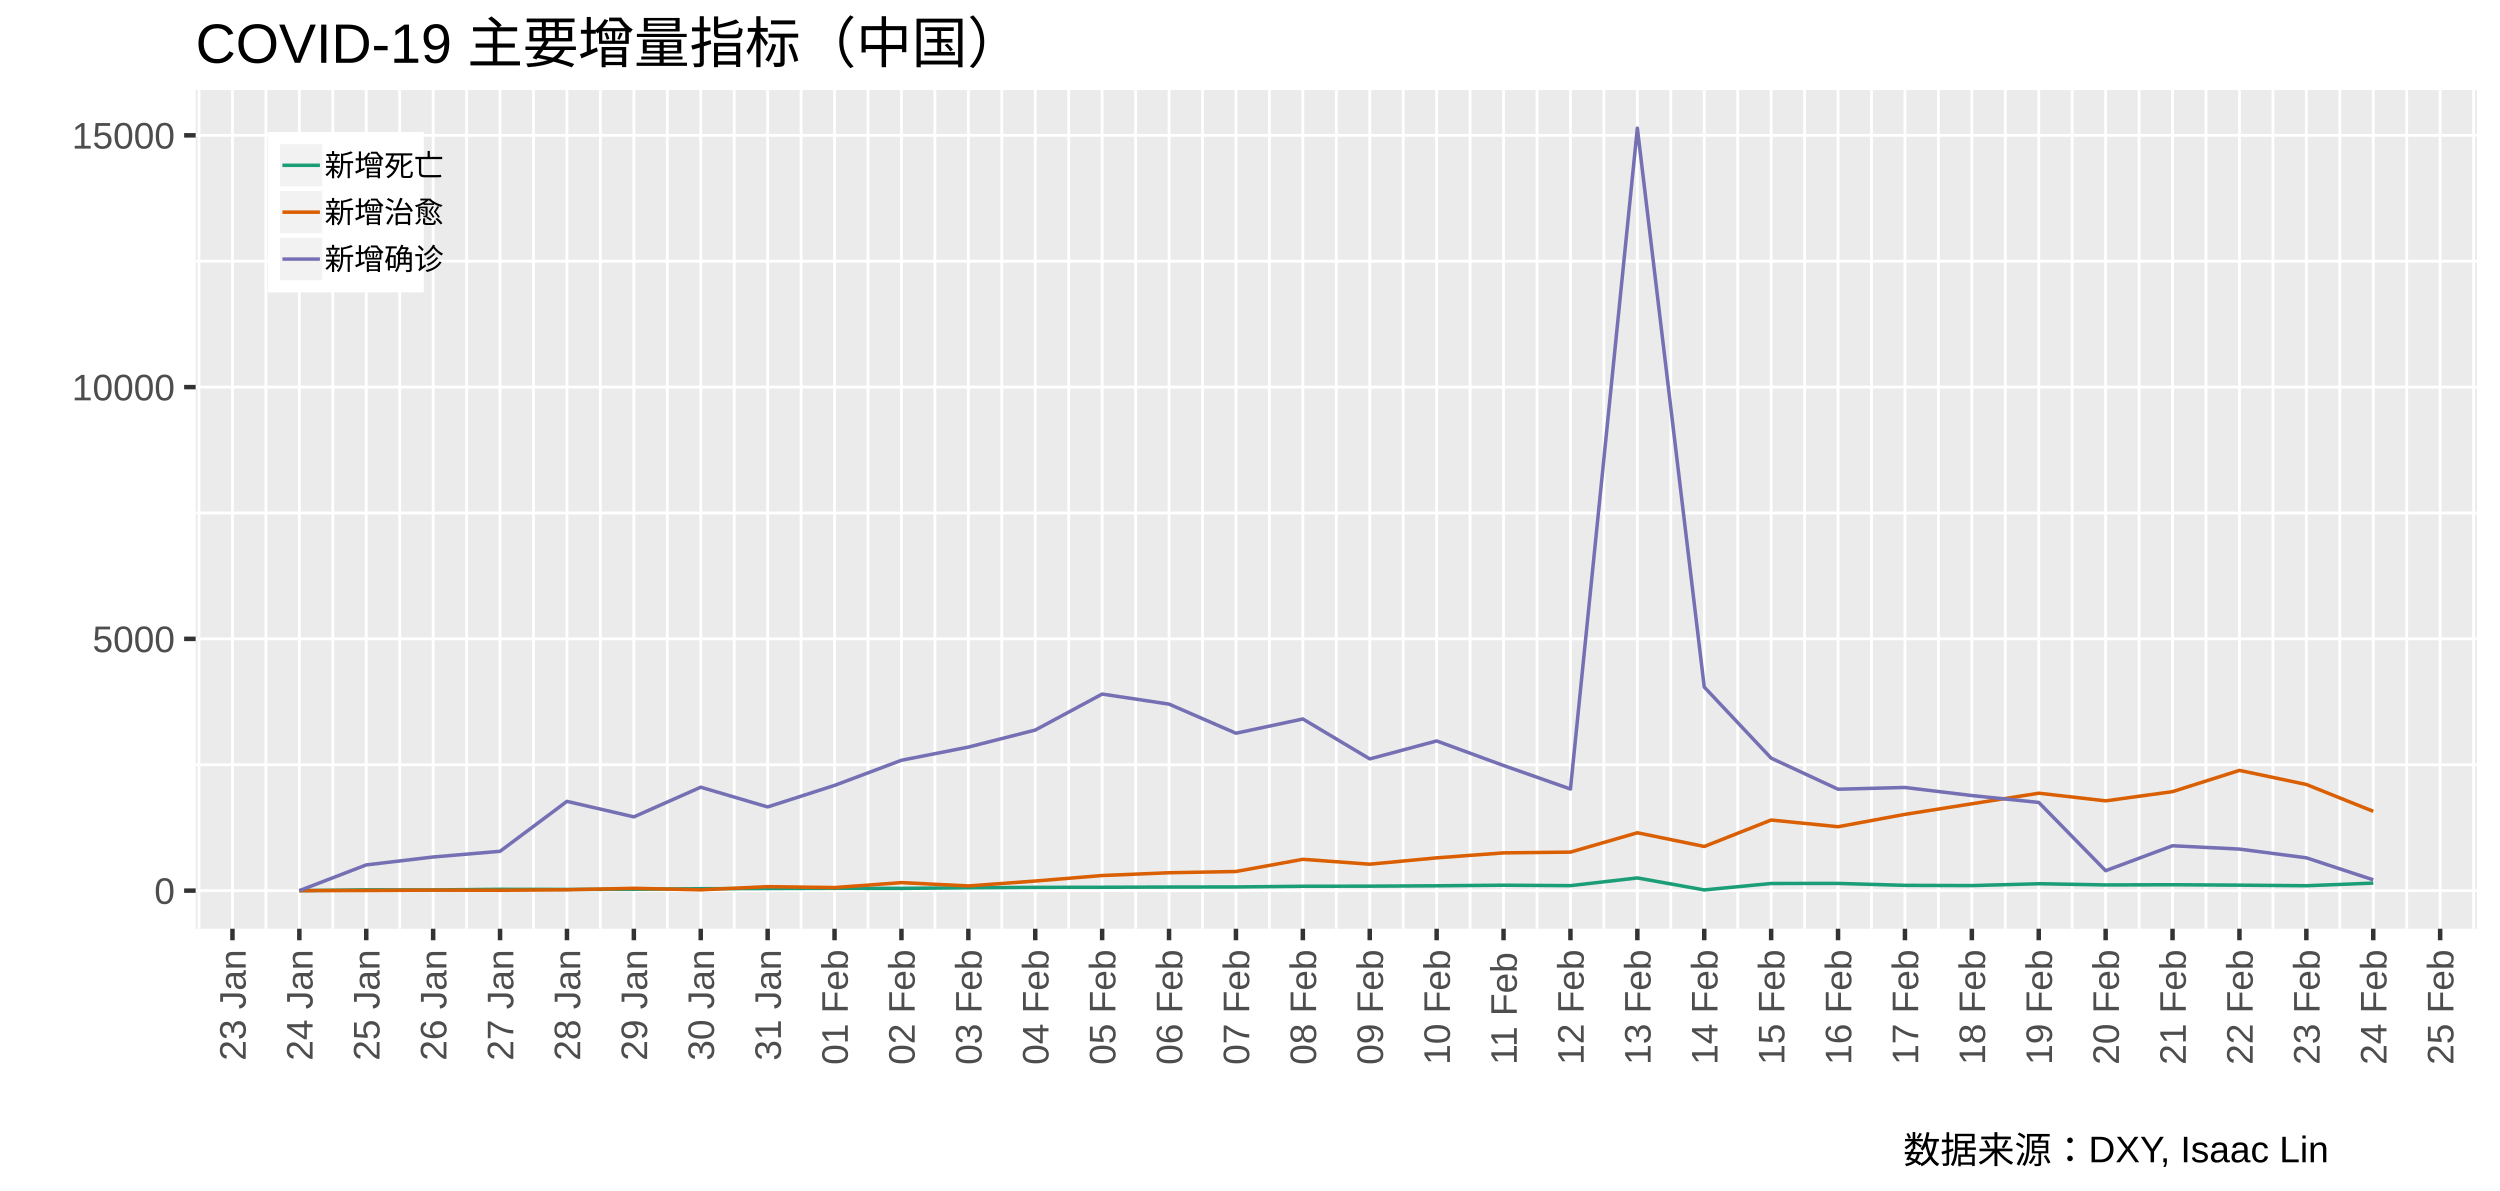
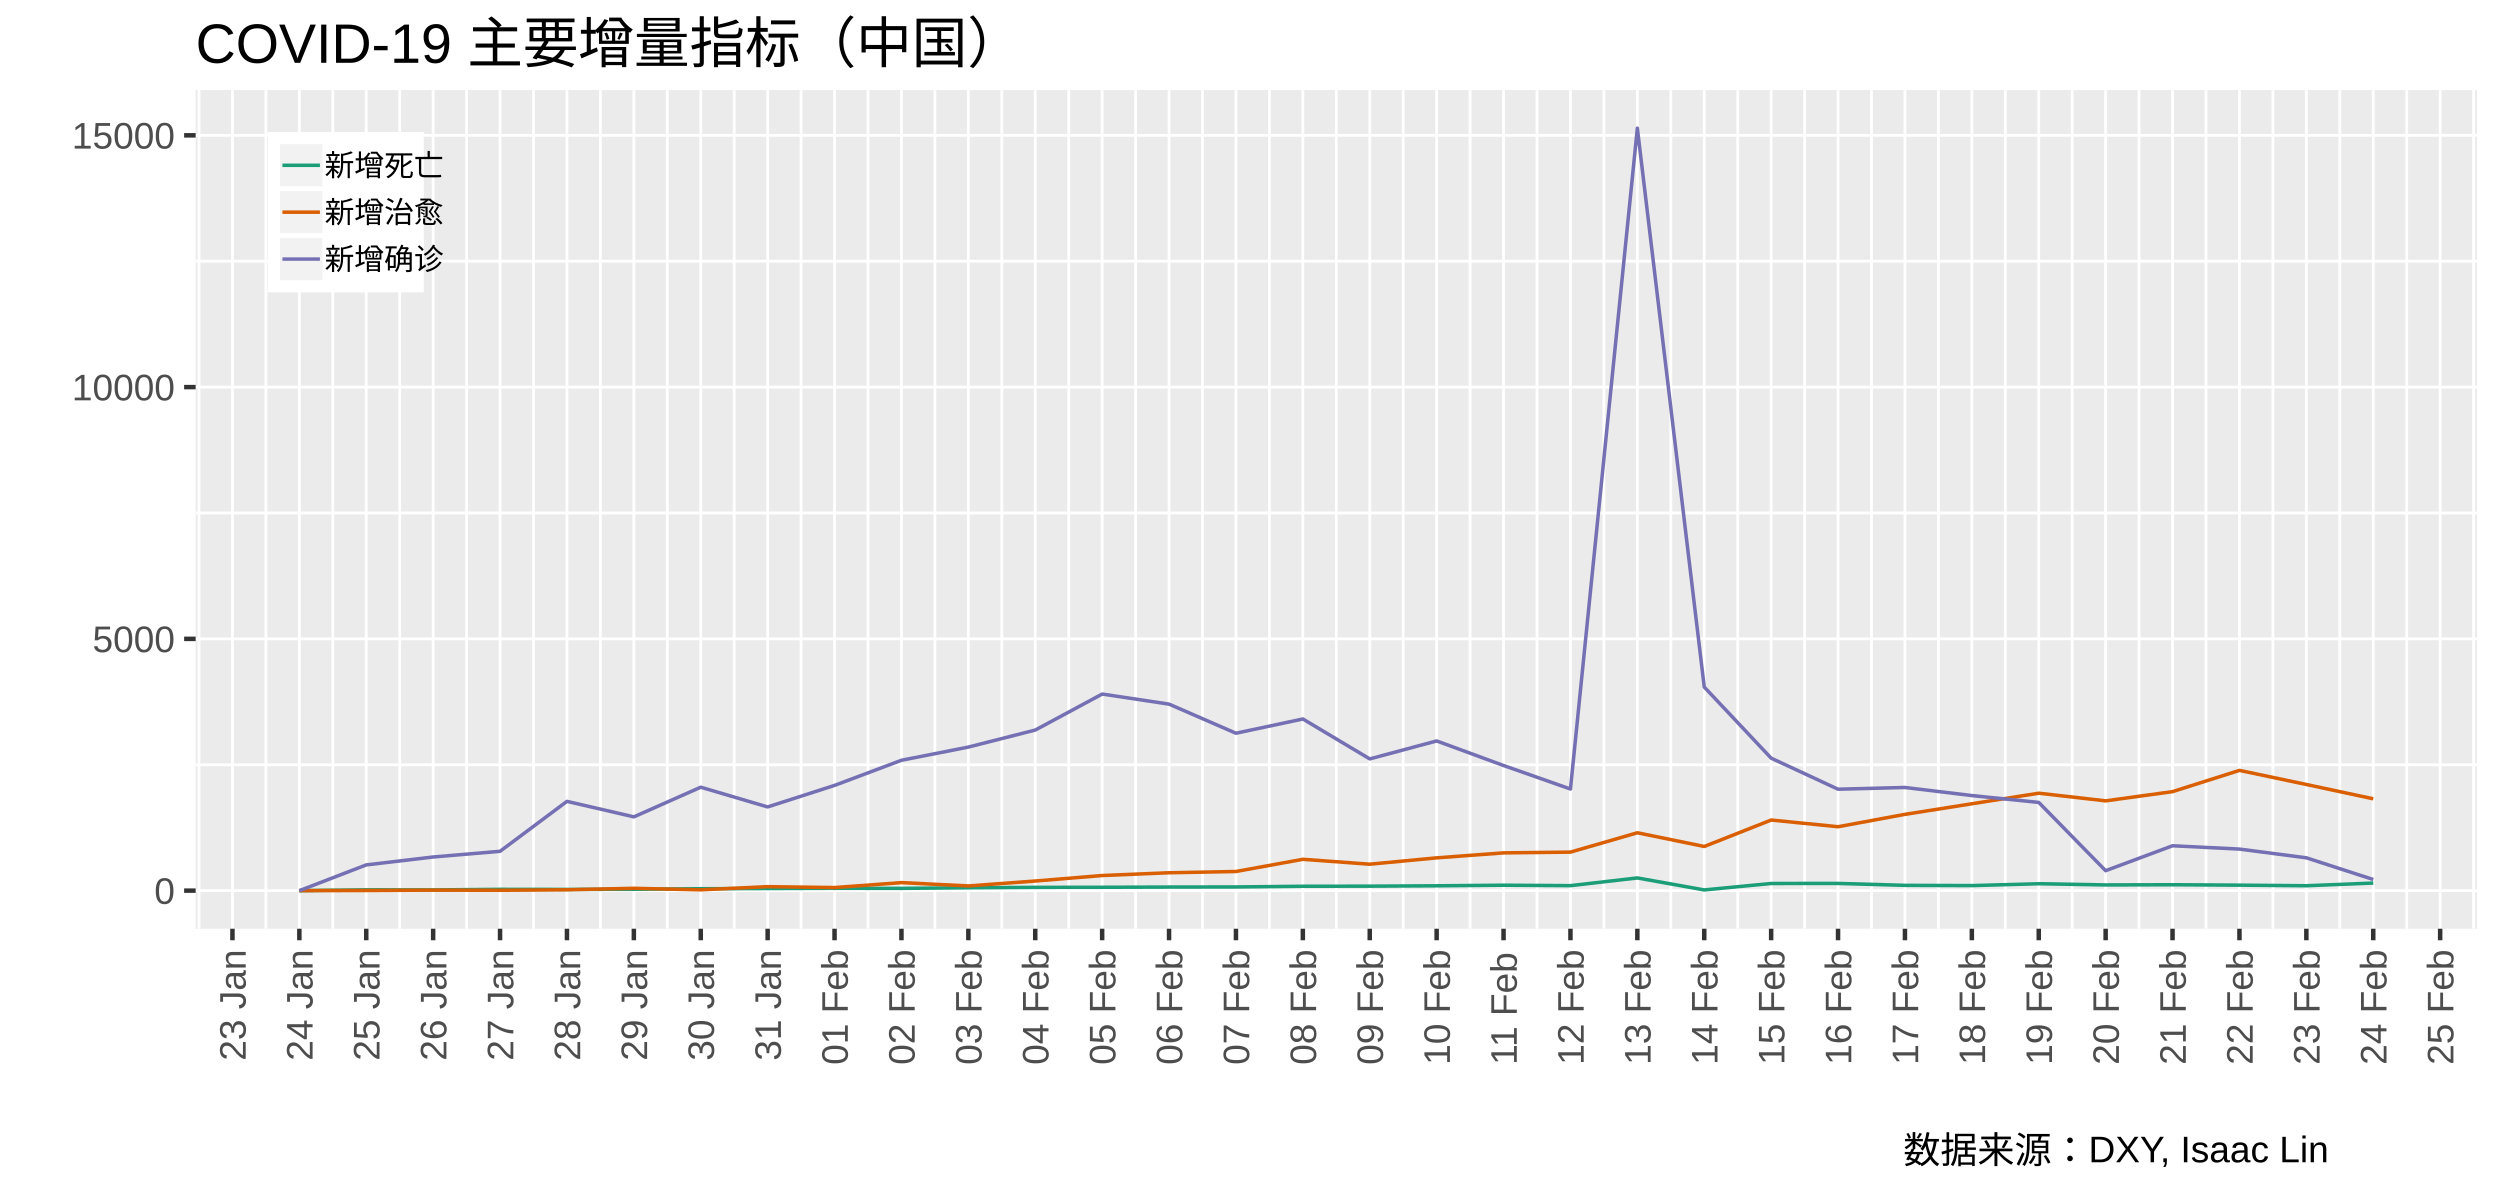
<svg xmlns="http://www.w3.org/2000/svg" viewBox="0 0 1512.00 720.00">
  <defs>
    <style type="text/css">
    line, polyline, polygon, path, rect, circle {
      fill: none;
      stroke: #000000;
      stroke-linecap: round;
      stroke-linejoin: round;
      stroke-miterlimit: 10.00;
    }
  </style>
  </defs>
  <rect width="100%" height="100%" style="stroke: none; fill: #FFFFFF;" />
  <rect x="0.00" y="0.00" width="1512.00" height="720.00" style="stroke-width: 2.72; stroke: #FFFFFF; fill: #FFFFFF;" />
  <defs>
    <clipPath id="cpMTE4LjMzfDE0OTguMDV8NTYxLjcxfDU0LjQ3">
      <rect x="118.33" y="54.47" width="1379.72" height="507.24" />
    </clipPath>
  </defs>
  <rect x="118.33" y="54.47" width="1379.72" height="507.24" style="stroke-width: 2.72; stroke: none; fill: #EBEBEB;" clip-path="url(#cpMTE4LjMzfDE0OTguMDV8NTYxLjcxfDU0LjQ3)" />
  <polyline points="118.33,462.52 1498.05,462.52 " style="stroke-width: 1.71; stroke: #FFFFFF; stroke-linecap: butt;" clip-path="url(#cpMTE4LjMzfDE0OTguMDV8NTYxLjcxfDU0LjQ3)" />
  <polyline points="118.33,310.25 1498.05,310.25 " style="stroke-width: 1.71; stroke: #FFFFFF; stroke-linecap: butt;" clip-path="url(#cpMTE4LjMzfDE0OTguMDV8NTYxLjcxfDU0LjQ3)" />
  <polyline points="118.33,157.99 1498.05,157.99 " style="stroke-width: 1.71; stroke: #FFFFFF; stroke-linecap: butt;" clip-path="url(#cpMTE4LjMzfDE0OTguMDV8NTYxLjcxfDU0LjQ3)" />
  <polyline points="120.35,561.71 120.35,54.47 " style="stroke-width: 1.71; stroke: #FFFFFF; stroke-linecap: butt;" clip-path="url(#cpMTE4LjMzfDE0OTguMDV8NTYxLjcxfDU0LjQ3)" />
  <polyline points="160.82,561.71 160.82,54.47 " style="stroke-width: 1.71; stroke: #FFFFFF; stroke-linecap: butt;" clip-path="url(#cpMTE4LjMzfDE0OTguMDV8NTYxLjcxfDU0LjQ3)" />
  <polyline points="201.28,561.71 201.28,54.47 " style="stroke-width: 1.71; stroke: #FFFFFF; stroke-linecap: butt;" clip-path="url(#cpMTE4LjMzfDE0OTguMDV8NTYxLjcxfDU0LjQ3)" />
  <polyline points="241.74,561.71 241.74,54.47 " style="stroke-width: 1.71; stroke: #FFFFFF; stroke-linecap: butt;" clip-path="url(#cpMTE4LjMzfDE0OTguMDV8NTYxLjcxfDU0LjQ3)" />
  <polyline points="282.20,561.71 282.20,54.47 " style="stroke-width: 1.71; stroke: #FFFFFF; stroke-linecap: butt;" clip-path="url(#cpMTE4LjMzfDE0OTguMDV8NTYxLjcxfDU0LjQ3)" />
  <polyline points="322.66,561.71 322.66,54.47 " style="stroke-width: 1.71; stroke: #FFFFFF; stroke-linecap: butt;" clip-path="url(#cpMTE4LjMzfDE0OTguMDV8NTYxLjcxfDU0LjQ3)" />
  <polyline points="363.12,561.71 363.12,54.47 " style="stroke-width: 1.71; stroke: #FFFFFF; stroke-linecap: butt;" clip-path="url(#cpMTE4LjMzfDE0OTguMDV8NTYxLjcxfDU0LjQ3)" />
  <polyline points="403.58,561.71 403.58,54.47 " style="stroke-width: 1.71; stroke: #FFFFFF; stroke-linecap: butt;" clip-path="url(#cpMTE4LjMzfDE0OTguMDV8NTYxLjcxfDU0LjQ3)" />
  <polyline points="444.04,561.71 444.04,54.47 " style="stroke-width: 1.71; stroke: #FFFFFF; stroke-linecap: butt;" clip-path="url(#cpMTE4LjMzfDE0OTguMDV8NTYxLjcxfDU0LjQ3)" />
  <polyline points="484.50,561.71 484.50,54.47 " style="stroke-width: 1.71; stroke: #FFFFFF; stroke-linecap: butt;" clip-path="url(#cpMTE4LjMzfDE0OTguMDV8NTYxLjcxfDU0LjQ3)" />
  <polyline points="524.97,561.71 524.97,54.47 " style="stroke-width: 1.71; stroke: #FFFFFF; stroke-linecap: butt;" clip-path="url(#cpMTE4LjMzfDE0OTguMDV8NTYxLjcxfDU0LjQ3)" />
  <polyline points="565.43,561.71 565.43,54.47 " style="stroke-width: 1.71; stroke: #FFFFFF; stroke-linecap: butt;" clip-path="url(#cpMTE4LjMzfDE0OTguMDV8NTYxLjcxfDU0LjQ3)" />
  <polyline points="605.89,561.71 605.89,54.47 " style="stroke-width: 1.71; stroke: #FFFFFF; stroke-linecap: butt;" clip-path="url(#cpMTE4LjMzfDE0OTguMDV8NTYxLjcxfDU0LjQ3)" />
  <polyline points="646.35,561.71 646.35,54.47 " style="stroke-width: 1.71; stroke: #FFFFFF; stroke-linecap: butt;" clip-path="url(#cpMTE4LjMzfDE0OTguMDV8NTYxLjcxfDU0LjQ3)" />
  <polyline points="686.81,561.71 686.81,54.47 " style="stroke-width: 1.71; stroke: #FFFFFF; stroke-linecap: butt;" clip-path="url(#cpMTE4LjMzfDE0OTguMDV8NTYxLjcxfDU0LjQ3)" />
  <polyline points="727.27,561.71 727.27,54.47 " style="stroke-width: 1.71; stroke: #FFFFFF; stroke-linecap: butt;" clip-path="url(#cpMTE4LjMzfDE0OTguMDV8NTYxLjcxfDU0LjQ3)" />
  <polyline points="767.73,561.71 767.73,54.47 " style="stroke-width: 1.71; stroke: #FFFFFF; stroke-linecap: butt;" clip-path="url(#cpMTE4LjMzfDE0OTguMDV8NTYxLjcxfDU0LjQ3)" />
  <polyline points="808.19,561.71 808.19,54.47 " style="stroke-width: 1.71; stroke: #FFFFFF; stroke-linecap: butt;" clip-path="url(#cpMTE4LjMzfDE0OTguMDV8NTYxLjcxfDU0LjQ3)" />
  <polyline points="848.65,561.71 848.65,54.47 " style="stroke-width: 1.71; stroke: #FFFFFF; stroke-linecap: butt;" clip-path="url(#cpMTE4LjMzfDE0OTguMDV8NTYxLjcxfDU0LjQ3)" />
  <polyline points="889.11,561.71 889.11,54.47 " style="stroke-width: 1.71; stroke: #FFFFFF; stroke-linecap: butt;" clip-path="url(#cpMTE4LjMzfDE0OTguMDV8NTYxLjcxfDU0LjQ3)" />
  <polyline points="929.58,561.71 929.58,54.47 " style="stroke-width: 1.71; stroke: #FFFFFF; stroke-linecap: butt;" clip-path="url(#cpMTE4LjMzfDE0OTguMDV8NTYxLjcxfDU0LjQ3)" />
  <polyline points="970.04,561.71 970.04,54.47 " style="stroke-width: 1.71; stroke: #FFFFFF; stroke-linecap: butt;" clip-path="url(#cpMTE4LjMzfDE0OTguMDV8NTYxLjcxfDU0LjQ3)" />
  <polyline points="1010.50,561.71 1010.50,54.47 " style="stroke-width: 1.71; stroke: #FFFFFF; stroke-linecap: butt;" clip-path="url(#cpMTE4LjMzfDE0OTguMDV8NTYxLjcxfDU0LjQ3)" />
  <polyline points="1050.96,561.71 1050.96,54.47 " style="stroke-width: 1.71; stroke: #FFFFFF; stroke-linecap: butt;" clip-path="url(#cpMTE4LjMzfDE0OTguMDV8NTYxLjcxfDU0LjQ3)" />
  <polyline points="1091.42,561.71 1091.42,54.47 " style="stroke-width: 1.71; stroke: #FFFFFF; stroke-linecap: butt;" clip-path="url(#cpMTE4LjMzfDE0OTguMDV8NTYxLjcxfDU0LjQ3)" />
  <polyline points="1131.88,561.71 1131.88,54.47 " style="stroke-width: 1.71; stroke: #FFFFFF; stroke-linecap: butt;" clip-path="url(#cpMTE4LjMzfDE0OTguMDV8NTYxLjcxfDU0LjQ3)" />
  <polyline points="1172.34,561.71 1172.34,54.47 " style="stroke-width: 1.71; stroke: #FFFFFF; stroke-linecap: butt;" clip-path="url(#cpMTE4LjMzfDE0OTguMDV8NTYxLjcxfDU0LjQ3)" />
  <polyline points="1212.80,561.71 1212.80,54.47 " style="stroke-width: 1.71; stroke: #FFFFFF; stroke-linecap: butt;" clip-path="url(#cpMTE4LjMzfDE0OTguMDV8NTYxLjcxfDU0LjQ3)" />
  <polyline points="1253.26,561.71 1253.26,54.47 " style="stroke-width: 1.71; stroke: #FFFFFF; stroke-linecap: butt;" clip-path="url(#cpMTE4LjMzfDE0OTguMDV8NTYxLjcxfDU0LjQ3)" />
  <polyline points="1293.72,561.71 1293.72,54.47 " style="stroke-width: 1.71; stroke: #FFFFFF; stroke-linecap: butt;" clip-path="url(#cpMTE4LjMzfDE0OTguMDV8NTYxLjcxfDU0LjQ3)" />
  <polyline points="1334.19,561.71 1334.19,54.47 " style="stroke-width: 1.71; stroke: #FFFFFF; stroke-linecap: butt;" clip-path="url(#cpMTE4LjMzfDE0OTguMDV8NTYxLjcxfDU0LjQ3)" />
  <polyline points="1374.65,561.71 1374.65,54.47 " style="stroke-width: 1.71; stroke: #FFFFFF; stroke-linecap: butt;" clip-path="url(#cpMTE4LjMzfDE0OTguMDV8NTYxLjcxfDU0LjQ3)" />
  <polyline points="1415.11,561.71 1415.11,54.47 " style="stroke-width: 1.71; stroke: #FFFFFF; stroke-linecap: butt;" clip-path="url(#cpMTE4LjMzfDE0OTguMDV8NTYxLjcxfDU0LjQ3)" />
  <polyline points="1455.57,561.71 1455.57,54.47 " style="stroke-width: 1.71; stroke: #FFFFFF; stroke-linecap: butt;" clip-path="url(#cpMTE4LjMzfDE0OTguMDV8NTYxLjcxfDU0LjQ3)" />
  <polyline points="1496.03,561.71 1496.03,54.47 " style="stroke-width: 1.71; stroke: #FFFFFF; stroke-linecap: butt;" clip-path="url(#cpMTE4LjMzfDE0OTguMDV8NTYxLjcxfDU0LjQ3)" />
  <polyline points="118.33,538.66 1498.05,538.66 " style="stroke-width: 1.71; stroke: #FFFFFF; stroke-linecap: butt;" clip-path="url(#cpMTE4LjMzfDE0OTguMDV8NTYxLjcxfDU0LjQ3)" />
  <polyline points="118.33,386.39 1498.05,386.39 " style="stroke-width: 1.71; stroke: #FFFFFF; stroke-linecap: butt;" clip-path="url(#cpMTE4LjMzfDE0OTguMDV8NTYxLjcxfDU0LjQ3)" />
  <polyline points="118.33,234.12 1498.05,234.12 " style="stroke-width: 1.71; stroke: #FFFFFF; stroke-linecap: butt;" clip-path="url(#cpMTE4LjMzfDE0OTguMDV8NTYxLjcxfDU0LjQ3)" />
  <polyline points="118.33,81.85 1498.05,81.85 " style="stroke-width: 1.71; stroke: #FFFFFF; stroke-linecap: butt;" clip-path="url(#cpMTE4LjMzfDE0OTguMDV8NTYxLjcxfDU0LjQ3)" />
  <polyline points="140.59,561.71 140.59,54.47 " style="stroke-width: 1.71; stroke: #FFFFFF; stroke-linecap: butt;" clip-path="url(#cpMTE4LjMzfDE0OTguMDV8NTYxLjcxfDU0LjQ3)" />
  <polyline points="181.05,561.71 181.05,54.47 " style="stroke-width: 1.71; stroke: #FFFFFF; stroke-linecap: butt;" clip-path="url(#cpMTE4LjMzfDE0OTguMDV8NTYxLjcxfDU0LjQ3)" />
  <polyline points="221.51,561.71 221.51,54.47 " style="stroke-width: 1.71; stroke: #FFFFFF; stroke-linecap: butt;" clip-path="url(#cpMTE4LjMzfDE0OTguMDV8NTYxLjcxfDU0LjQ3)" />
  <polyline points="261.97,561.71 261.97,54.47 " style="stroke-width: 1.71; stroke: #FFFFFF; stroke-linecap: butt;" clip-path="url(#cpMTE4LjMzfDE0OTguMDV8NTYxLjcxfDU0LjQ3)" />
  <polyline points="302.43,561.71 302.43,54.47 " style="stroke-width: 1.71; stroke: #FFFFFF; stroke-linecap: butt;" clip-path="url(#cpMTE4LjMzfDE0OTguMDV8NTYxLjcxfDU0LjQ3)" />
  <polyline points="342.89,561.71 342.89,54.47 " style="stroke-width: 1.71; stroke: #FFFFFF; stroke-linecap: butt;" clip-path="url(#cpMTE4LjMzfDE0OTguMDV8NTYxLjcxfDU0LjQ3)" />
  <polyline points="383.35,561.71 383.35,54.47 " style="stroke-width: 1.71; stroke: #FFFFFF; stroke-linecap: butt;" clip-path="url(#cpMTE4LjMzfDE0OTguMDV8NTYxLjcxfDU0LjQ3)" />
  <polyline points="423.81,561.71 423.81,54.47 " style="stroke-width: 1.71; stroke: #FFFFFF; stroke-linecap: butt;" clip-path="url(#cpMTE4LjMzfDE0OTguMDV8NTYxLjcxfDU0LjQ3)" />
  <polyline points="464.27,561.71 464.27,54.47 " style="stroke-width: 1.71; stroke: #FFFFFF; stroke-linecap: butt;" clip-path="url(#cpMTE4LjMzfDE0OTguMDV8NTYxLjcxfDU0LjQ3)" />
  <polyline points="504.73,561.71 504.73,54.47 " style="stroke-width: 1.71; stroke: #FFFFFF; stroke-linecap: butt;" clip-path="url(#cpMTE4LjMzfDE0OTguMDV8NTYxLjcxfDU0LjQ3)" />
  <polyline points="545.20,561.71 545.20,54.47 " style="stroke-width: 1.71; stroke: #FFFFFF; stroke-linecap: butt;" clip-path="url(#cpMTE4LjMzfDE0OTguMDV8NTYxLjcxfDU0LjQ3)" />
  <polyline points="585.66,561.71 585.66,54.47 " style="stroke-width: 1.71; stroke: #FFFFFF; stroke-linecap: butt;" clip-path="url(#cpMTE4LjMzfDE0OTguMDV8NTYxLjcxfDU0LjQ3)" />
  <polyline points="626.12,561.71 626.12,54.47 " style="stroke-width: 1.71; stroke: #FFFFFF; stroke-linecap: butt;" clip-path="url(#cpMTE4LjMzfDE0OTguMDV8NTYxLjcxfDU0LjQ3)" />
  <polyline points="666.58,561.71 666.58,54.47 " style="stroke-width: 1.71; stroke: #FFFFFF; stroke-linecap: butt;" clip-path="url(#cpMTE4LjMzfDE0OTguMDV8NTYxLjcxfDU0LjQ3)" />
  <polyline points="707.04,561.71 707.04,54.47 " style="stroke-width: 1.71; stroke: #FFFFFF; stroke-linecap: butt;" clip-path="url(#cpMTE4LjMzfDE0OTguMDV8NTYxLjcxfDU0LjQ3)" />
  <polyline points="747.50,561.71 747.50,54.47 " style="stroke-width: 1.71; stroke: #FFFFFF; stroke-linecap: butt;" clip-path="url(#cpMTE4LjMzfDE0OTguMDV8NTYxLjcxfDU0LjQ3)" />
  <polyline points="787.96,561.71 787.96,54.47 " style="stroke-width: 1.71; stroke: #FFFFFF; stroke-linecap: butt;" clip-path="url(#cpMTE4LjMzfDE0OTguMDV8NTYxLjcxfDU0LjQ3)" />
  <polyline points="828.42,561.71 828.42,54.47 " style="stroke-width: 1.71; stroke: #FFFFFF; stroke-linecap: butt;" clip-path="url(#cpMTE4LjMzfDE0OTguMDV8NTYxLjcxfDU0LjQ3)" />
  <polyline points="868.88,561.71 868.88,54.47 " style="stroke-width: 1.71; stroke: #FFFFFF; stroke-linecap: butt;" clip-path="url(#cpMTE4LjMzfDE0OTguMDV8NTYxLjcxfDU0LjQ3)" />
  <polyline points="909.34,561.71 909.34,54.47 " style="stroke-width: 1.71; stroke: #FFFFFF; stroke-linecap: butt;" clip-path="url(#cpMTE4LjMzfDE0OTguMDV8NTYxLjcxfDU0LjQ3)" />
  <polyline points="949.81,561.71 949.81,54.47 " style="stroke-width: 1.71; stroke: #FFFFFF; stroke-linecap: butt;" clip-path="url(#cpMTE4LjMzfDE0OTguMDV8NTYxLjcxfDU0LjQ3)" />
  <polyline points="990.27,561.71 990.27,54.47 " style="stroke-width: 1.71; stroke: #FFFFFF; stroke-linecap: butt;" clip-path="url(#cpMTE4LjMzfDE0OTguMDV8NTYxLjcxfDU0LjQ3)" />
  <polyline points="1030.73,561.71 1030.73,54.47 " style="stroke-width: 1.71; stroke: #FFFFFF; stroke-linecap: butt;" clip-path="url(#cpMTE4LjMzfDE0OTguMDV8NTYxLjcxfDU0LjQ3)" />
  <polyline points="1071.19,561.71 1071.19,54.47 " style="stroke-width: 1.71; stroke: #FFFFFF; stroke-linecap: butt;" clip-path="url(#cpMTE4LjMzfDE0OTguMDV8NTYxLjcxfDU0LjQ3)" />
  <polyline points="1111.65,561.71 1111.65,54.47 " style="stroke-width: 1.71; stroke: #FFFFFF; stroke-linecap: butt;" clip-path="url(#cpMTE4LjMzfDE0OTguMDV8NTYxLjcxfDU0LjQ3)" />
  <polyline points="1152.11,561.71 1152.11,54.47 " style="stroke-width: 1.71; stroke: #FFFFFF; stroke-linecap: butt;" clip-path="url(#cpMTE4LjMzfDE0OTguMDV8NTYxLjcxfDU0LjQ3)" />
  <polyline points="1192.57,561.71 1192.57,54.47 " style="stroke-width: 1.71; stroke: #FFFFFF; stroke-linecap: butt;" clip-path="url(#cpMTE4LjMzfDE0OTguMDV8NTYxLjcxfDU0LjQ3)" />
  <polyline points="1233.03,561.71 1233.03,54.47 " style="stroke-width: 1.71; stroke: #FFFFFF; stroke-linecap: butt;" clip-path="url(#cpMTE4LjMzfDE0OTguMDV8NTYxLjcxfDU0LjQ3)" />
  <polyline points="1273.49,561.71 1273.49,54.47 " style="stroke-width: 1.71; stroke: #FFFFFF; stroke-linecap: butt;" clip-path="url(#cpMTE4LjMzfDE0OTguMDV8NTYxLjcxfDU0LjQ3)" />
  <polyline points="1313.95,561.71 1313.95,54.47 " style="stroke-width: 1.71; stroke: #FFFFFF; stroke-linecap: butt;" clip-path="url(#cpMTE4LjMzfDE0OTguMDV8NTYxLjcxfDU0LjQ3)" />
  <polyline points="1354.42,561.71 1354.42,54.47 " style="stroke-width: 1.71; stroke: #FFFFFF; stroke-linecap: butt;" clip-path="url(#cpMTE4LjMzfDE0OTguMDV8NTYxLjcxfDU0LjQ3)" />
  <polyline points="1394.88,561.71 1394.88,54.47 " style="stroke-width: 1.71; stroke: #FFFFFF; stroke-linecap: butt;" clip-path="url(#cpMTE4LjMzfDE0OTguMDV8NTYxLjcxfDU0LjQ3)" />
  <polyline points="1435.34,561.71 1435.34,54.47 " style="stroke-width: 1.71; stroke: #FFFFFF; stroke-linecap: butt;" clip-path="url(#cpMTE4LjMzfDE0OTguMDV8NTYxLjcxfDU0LjQ3)" />
  <polyline points="1475.80,561.71 1475.80,54.47 " style="stroke-width: 1.71; stroke: #FFFFFF; stroke-linecap: butt;" clip-path="url(#cpMTE4LjMzfDE0OTguMDV8NTYxLjcxfDU0LjQ3)" />
-   <polyline points="181.05,538.66 221.51,538.17 261.97,538.23 302.43,537.86 342.89,537.92 383.35,537.83 423.81,537.50 464.27,537.38 504.73,537.25 545.20,537.29 585.66,536.92 626.12,536.68 666.58,536.62 707.04,536.49 747.50,536.43 787.96,536.01 828.42,535.95 868.88,535.73 909.34,535.37 949.81,535.64 990.27,530.98 1030.73,538.23 1071.19,534.33 1111.65,534.30 1152.11,535.46 1192.57,535.61 1233.03,534.48 1273.49,535.21 1313.95,535.09 1354.42,535.34 1394.88,535.70 1435.34,534.09 " style="stroke-width: 2.13; stroke: #1B9E77; stroke-linecap: butt;" clip-path="url(#cpMTE4LjMzfDE0OTguMDV8NTYxLjcxfDU0LjQ3)" />
-   <polyline points="181.05,538.66 221.51,538.56 261.97,538.35 302.43,538.44 342.89,538.14 383.35,537.25 423.81,538.17 464.27,536.25 504.73,536.80 545.20,533.81 585.66,535.82 626.12,532.84 666.58,529.52 707.04,527.84 747.50,527.08 787.96,519.71 828.42,522.67 868.88,518.83 909.34,515.82 949.81,515.36 990.27,503.66 1030.73,511.95 1071.19,495.96 1111.65,500.01 1152.11,492.52 1192.57,486.12 1233.03,479.73 1273.49,484.36 1313.95,478.78 1354.42,465.93 1394.88,474.46 1435.34,490.69 " style="stroke-width: 2.13; stroke: #D95F02; stroke-linecap: butt;" clip-path="url(#cpMTE4LjMzfDE0OTguMDV8NTYxLjcxfDU0LjQ3)" />
-   <polyline points="181.05,538.66 221.51,523.09 261.97,518.31 302.43,514.87 342.89,484.66 383.35,494.04 423.81,476.10 464.27,488.04 504.73,475.01 545.20,459.81 585.66,451.83 626.12,441.54 666.58,419.77 707.04,425.86 747.50,443.46 787.96,434.84 828.42,458.99 868.88,448.12 909.34,462.98 949.81,477.20 990.27,77.53 1030.73,415.53 1071.19,458.53 1111.65,477.32 1152.11,476.26 1192.57,481.16 1233.03,485.30 1273.49,526.60 1313.95,511.52 1354.42,513.53 1394.88,518.80 1435.34,532.14 " style="stroke-width: 2.13; stroke: #7570B3; stroke-linecap: butt;" clip-path="url(#cpMTE4LjMzfDE0OTguMDV8NTYxLjcxfDU0LjQ3)" />
+   <polyline points="181.05,538.66 221.51,538.17 261.97,538.23 302.43,537.86 342.89,537.92 383.35,537.83 423.81,537.50 464.27,537.38 504.73,537.25 545.20,537.29 585.66,536.92 626.12,536.68 666.58,536.62 707.04,536.49 747.50,536.43 787.96,536.01 828.42,535.95 868.88,535.73 909.34,535.37 949.81,535.64 990.27,530.98 1030.73,538.23 1071.19,534.33 1111.65,534.30 1152.11,535.46 1192.57,535.61 1233.03,534.48 1273.49,535.21 1313.95,535.09 1354.42,535.34 1394.88,535.70 1435.34,534.06 " style="stroke-width: 2.13; stroke: #1B9E77; stroke-linecap: butt;" clip-path="url(#cpMTE4LjMzfDE0OTguMDV8NTYxLjcxfDU0LjQ3)" />
+   <polyline points="181.05,538.66 221.51,538.56 261.97,538.35 302.43,538.44 342.89,538.14 383.35,537.25 423.81,538.17 464.27,536.25 504.73,536.80 545.20,533.81 585.66,535.82 626.12,532.84 666.58,529.52 707.04,527.84 747.50,527.08 787.96,519.71 828.42,522.67 868.88,518.83 909.34,515.82 949.81,515.36 990.27,503.66 1030.73,511.95 1071.19,495.96 1111.65,500.01 1152.11,492.52 1192.57,486.12 1233.03,479.73 1273.49,484.36 1313.95,478.78 1354.42,465.93 1394.88,474.46 1435.34,483.11 " style="stroke-width: 2.13; stroke: #D95F02; stroke-linecap: butt;" clip-path="url(#cpMTE4LjMzfDE0OTguMDV8NTYxLjcxfDU0LjQ3)" />
+   <polyline points="181.05,538.66 221.51,523.09 261.97,518.31 302.43,514.87 342.89,484.66 383.35,494.04 423.81,476.10 464.27,488.04 504.73,475.01 545.20,459.81 585.66,451.83 626.12,441.54 666.58,419.77 707.04,425.86 747.50,443.46 787.96,434.84 828.42,458.99 868.88,448.12 909.34,462.98 949.81,477.20 990.27,77.53 1030.73,415.53 1071.19,458.53 1111.65,477.32 1152.11,476.26 1192.57,481.16 1233.03,485.30 1273.49,526.60 1313.95,511.52 1354.42,513.53 1394.88,518.80 1435.34,531.93 " style="stroke-width: 2.13; stroke: #7570B3; stroke-linecap: butt;" clip-path="url(#cpMTE4LjMzfDE0OTguMDV8NTYxLjcxfDU0LjQ3)" />
  <defs>
    <clipPath id="cpMC4wMHwxNTEyLjAwfDcyMC4wMHwwLjAw">
      <rect x="0.00" y="0.00" width="1512.00" height="720.00" />
    </clipPath>
  </defs>
  <g clip-path="url(#cpMC4wMHwxNTEyLjAwfDcyMC4wMHwwLjAw)">
    <text x="93.32" y="546.67" style="font-size: 22.40px; fill: #4D4D4D; font-family: Arial;" textLength="12.46px" lengthAdjust="spacingAndGlyphs">0</text>
  </g>
  <g clip-path="url(#cpMC4wMHwxNTEyLjAwfDcyMC4wMHwwLjAw)">
    <text x="55.95" y="394.41" style="font-size: 22.40px; fill: #4D4D4D; font-family: Arial;" textLength="49.83px" lengthAdjust="spacingAndGlyphs">5000</text>
  </g>
  <g clip-path="url(#cpMC4wMHwxNTEyLjAwfDcyMC4wMHwwLjAw)">
    <text x="43.49" y="242.14" style="font-size: 22.40px; fill: #4D4D4D; font-family: Arial;" textLength="62.29px" lengthAdjust="spacingAndGlyphs">10000</text>
  </g>
  <g clip-path="url(#cpMC4wMHwxNTEyLjAwfDcyMC4wMHwwLjAw)">
    <text x="43.49" y="89.87" style="font-size: 22.40px; fill: #4D4D4D; font-family: Arial;" textLength="62.29px" lengthAdjust="spacingAndGlyphs">15000</text>
  </g>
  <polyline points="111.36,538.66 118.33,538.66 " style="stroke-width: 2.72; stroke: #333333; stroke-linecap: butt;" clip-path="url(#cpMC4wMHwxNTEyLjAwfDcyMC4wMHwwLjAw)" />
  <polyline points="111.36,386.39 118.33,386.39 " style="stroke-width: 2.72; stroke: #333333; stroke-linecap: butt;" clip-path="url(#cpMC4wMHwxNTEyLjAwfDcyMC4wMHwwLjAw)" />
  <polyline points="111.36,234.12 118.33,234.12 " style="stroke-width: 2.72; stroke: #333333; stroke-linecap: butt;" clip-path="url(#cpMC4wMHwxNTEyLjAwfDcyMC4wMHwwLjAw)" />
  <polyline points="111.36,81.85 118.33,81.85 " style="stroke-width: 2.72; stroke: #333333; stroke-linecap: butt;" clip-path="url(#cpMC4wMHwxNTEyLjAwfDcyMC4wMHwwLjAw)" />
  <polyline points="140.59,568.69 140.59,561.71 " style="stroke-width: 2.72; stroke: #333333; stroke-linecap: butt;" clip-path="url(#cpMC4wMHwxNTEyLjAwfDcyMC4wMHwwLjAw)" />
  <polyline points="181.05,568.69 181.05,561.71 " style="stroke-width: 2.72; stroke: #333333; stroke-linecap: butt;" clip-path="url(#cpMC4wMHwxNTEyLjAwfDcyMC4wMHwwLjAw)" />
  <polyline points="221.51,568.69 221.51,561.71 " style="stroke-width: 2.72; stroke: #333333; stroke-linecap: butt;" clip-path="url(#cpMC4wMHwxNTEyLjAwfDcyMC4wMHwwLjAw)" />
  <polyline points="261.97,568.69 261.97,561.71 " style="stroke-width: 2.72; stroke: #333333; stroke-linecap: butt;" clip-path="url(#cpMC4wMHwxNTEyLjAwfDcyMC4wMHwwLjAw)" />
  <polyline points="302.43,568.69 302.43,561.71 " style="stroke-width: 2.72; stroke: #333333; stroke-linecap: butt;" clip-path="url(#cpMC4wMHwxNTEyLjAwfDcyMC4wMHwwLjAw)" />
  <polyline points="342.89,568.69 342.89,561.71 " style="stroke-width: 2.72; stroke: #333333; stroke-linecap: butt;" clip-path="url(#cpMC4wMHwxNTEyLjAwfDcyMC4wMHwwLjAw)" />
  <polyline points="383.35,568.69 383.35,561.71 " style="stroke-width: 2.72; stroke: #333333; stroke-linecap: butt;" clip-path="url(#cpMC4wMHwxNTEyLjAwfDcyMC4wMHwwLjAw)" />
  <polyline points="423.81,568.69 423.81,561.71 " style="stroke-width: 2.72; stroke: #333333; stroke-linecap: butt;" clip-path="url(#cpMC4wMHwxNTEyLjAwfDcyMC4wMHwwLjAw)" />
  <polyline points="464.27,568.69 464.27,561.71 " style="stroke-width: 2.72; stroke: #333333; stroke-linecap: butt;" clip-path="url(#cpMC4wMHwxNTEyLjAwfDcyMC4wMHwwLjAw)" />
  <polyline points="504.73,568.69 504.73,561.71 " style="stroke-width: 2.72; stroke: #333333; stroke-linecap: butt;" clip-path="url(#cpMC4wMHwxNTEyLjAwfDcyMC4wMHwwLjAw)" />
  <polyline points="545.20,568.69 545.20,561.71 " style="stroke-width: 2.72; stroke: #333333; stroke-linecap: butt;" clip-path="url(#cpMC4wMHwxNTEyLjAwfDcyMC4wMHwwLjAw)" />
  <polyline points="585.66,568.69 585.66,561.71 " style="stroke-width: 2.72; stroke: #333333; stroke-linecap: butt;" clip-path="url(#cpMC4wMHwxNTEyLjAwfDcyMC4wMHwwLjAw)" />
  <polyline points="626.12,568.69 626.12,561.71 " style="stroke-width: 2.72; stroke: #333333; stroke-linecap: butt;" clip-path="url(#cpMC4wMHwxNTEyLjAwfDcyMC4wMHwwLjAw)" />
  <polyline points="666.58,568.69 666.58,561.71 " style="stroke-width: 2.72; stroke: #333333; stroke-linecap: butt;" clip-path="url(#cpMC4wMHwxNTEyLjAwfDcyMC4wMHwwLjAw)" />
  <polyline points="707.04,568.69 707.04,561.71 " style="stroke-width: 2.72; stroke: #333333; stroke-linecap: butt;" clip-path="url(#cpMC4wMHwxNTEyLjAwfDcyMC4wMHwwLjAw)" />
  <polyline points="747.50,568.69 747.50,561.71 " style="stroke-width: 2.72; stroke: #333333; stroke-linecap: butt;" clip-path="url(#cpMC4wMHwxNTEyLjAwfDcyMC4wMHwwLjAw)" />
  <polyline points="787.96,568.69 787.96,561.71 " style="stroke-width: 2.72; stroke: #333333; stroke-linecap: butt;" clip-path="url(#cpMC4wMHwxNTEyLjAwfDcyMC4wMHwwLjAw)" />
  <polyline points="828.42,568.69 828.42,561.71 " style="stroke-width: 2.72; stroke: #333333; stroke-linecap: butt;" clip-path="url(#cpMC4wMHwxNTEyLjAwfDcyMC4wMHwwLjAw)" />
  <polyline points="868.88,568.69 868.88,561.71 " style="stroke-width: 2.72; stroke: #333333; stroke-linecap: butt;" clip-path="url(#cpMC4wMHwxNTEyLjAwfDcyMC4wMHwwLjAw)" />
  <polyline points="909.34,568.69 909.34,561.71 " style="stroke-width: 2.72; stroke: #333333; stroke-linecap: butt;" clip-path="url(#cpMC4wMHwxNTEyLjAwfDcyMC4wMHwwLjAw)" />
  <polyline points="949.81,568.69 949.81,561.71 " style="stroke-width: 2.72; stroke: #333333; stroke-linecap: butt;" clip-path="url(#cpMC4wMHwxNTEyLjAwfDcyMC4wMHwwLjAw)" />
  <polyline points="990.27,568.69 990.27,561.71 " style="stroke-width: 2.72; stroke: #333333; stroke-linecap: butt;" clip-path="url(#cpMC4wMHwxNTEyLjAwfDcyMC4wMHwwLjAw)" />
  <polyline points="1030.73,568.69 1030.73,561.71 " style="stroke-width: 2.72; stroke: #333333; stroke-linecap: butt;" clip-path="url(#cpMC4wMHwxNTEyLjAwfDcyMC4wMHwwLjAw)" />
  <polyline points="1071.19,568.69 1071.19,561.71 " style="stroke-width: 2.72; stroke: #333333; stroke-linecap: butt;" clip-path="url(#cpMC4wMHwxNTEyLjAwfDcyMC4wMHwwLjAw)" />
  <polyline points="1111.65,568.69 1111.65,561.71 " style="stroke-width: 2.72; stroke: #333333; stroke-linecap: butt;" clip-path="url(#cpMC4wMHwxNTEyLjAwfDcyMC4wMHwwLjAw)" />
  <polyline points="1152.11,568.69 1152.11,561.71 " style="stroke-width: 2.72; stroke: #333333; stroke-linecap: butt;" clip-path="url(#cpMC4wMHwxNTEyLjAwfDcyMC4wMHwwLjAw)" />
  <polyline points="1192.57,568.69 1192.57,561.71 " style="stroke-width: 2.72; stroke: #333333; stroke-linecap: butt;" clip-path="url(#cpMC4wMHwxNTEyLjAwfDcyMC4wMHwwLjAw)" />
  <polyline points="1233.03,568.69 1233.03,561.71 " style="stroke-width: 2.72; stroke: #333333; stroke-linecap: butt;" clip-path="url(#cpMC4wMHwxNTEyLjAwfDcyMC4wMHwwLjAw)" />
  <polyline points="1273.49,568.69 1273.49,561.71 " style="stroke-width: 2.72; stroke: #333333; stroke-linecap: butt;" clip-path="url(#cpMC4wMHwxNTEyLjAwfDcyMC4wMHwwLjAw)" />
  <polyline points="1313.95,568.69 1313.95,561.71 " style="stroke-width: 2.72; stroke: #333333; stroke-linecap: butt;" clip-path="url(#cpMC4wMHwxNTEyLjAwfDcyMC4wMHwwLjAw)" />
  <polyline points="1354.42,568.69 1354.42,561.71 " style="stroke-width: 2.72; stroke: #333333; stroke-linecap: butt;" clip-path="url(#cpMC4wMHwxNTEyLjAwfDcyMC4wMHwwLjAw)" />
  <polyline points="1394.88,568.69 1394.88,561.71 " style="stroke-width: 2.72; stroke: #333333; stroke-linecap: butt;" clip-path="url(#cpMC4wMHwxNTEyLjAwfDcyMC4wMHwwLjAw)" />
  <polyline points="1435.34,568.69 1435.34,561.71 " style="stroke-width: 2.72; stroke: #333333; stroke-linecap: butt;" clip-path="url(#cpMC4wMHwxNTEyLjAwfDcyMC4wMHwwLjAw)" />
  <polyline points="1475.80,568.69 1475.80,561.71 " style="stroke-width: 2.72; stroke: #333333; stroke-linecap: butt;" clip-path="url(#cpMC4wMHwxNTEyLjAwfDcyMC4wMHwwLjAw)" />
  <g clip-path="url(#cpMC4wMHwxNTEyLjAwfDcyMC4wMHwwLjAw)">
    <text transform="translate(148.60,641.52) rotate(-90)" style="font-size: 22.40px; fill: #4D4D4D; font-family: Arial;" textLength="67.25px" lengthAdjust="spacingAndGlyphs">23 Jan</text>
  </g>
  <g clip-path="url(#cpMC4wMHwxNTEyLjAwfDcyMC4wMHwwLjAw)">
    <text transform="translate(189.06,641.52) rotate(-90)" style="font-size: 22.40px; fill: #4D4D4D; font-family: Arial;" textLength="67.25px" lengthAdjust="spacingAndGlyphs">24 Jan</text>
  </g>
  <g clip-path="url(#cpMC4wMHwxNTEyLjAwfDcyMC4wMHwwLjAw)">
    <text transform="translate(229.52,641.52) rotate(-90)" style="font-size: 22.40px; fill: #4D4D4D; font-family: Arial;" textLength="67.25px" lengthAdjust="spacingAndGlyphs">25 Jan</text>
  </g>
  <g clip-path="url(#cpMC4wMHwxNTEyLjAwfDcyMC4wMHwwLjAw)">
    <text transform="translate(269.99,641.52) rotate(-90)" style="font-size: 22.40px; fill: #4D4D4D; font-family: Arial;" textLength="67.25px" lengthAdjust="spacingAndGlyphs">26 Jan</text>
  </g>
  <g clip-path="url(#cpMC4wMHwxNTEyLjAwfDcyMC4wMHwwLjAw)">
    <text transform="translate(310.45,641.52) rotate(-90)" style="font-size: 22.40px; fill: #4D4D4D; font-family: Arial;" textLength="67.25px" lengthAdjust="spacingAndGlyphs">27 Jan</text>
  </g>
  <g clip-path="url(#cpMC4wMHwxNTEyLjAwfDcyMC4wMHwwLjAw)">
    <text transform="translate(350.91,641.52) rotate(-90)" style="font-size: 22.40px; fill: #4D4D4D; font-family: Arial;" textLength="67.25px" lengthAdjust="spacingAndGlyphs">28 Jan</text>
  </g>
  <g clip-path="url(#cpMC4wMHwxNTEyLjAwfDcyMC4wMHwwLjAw)">
    <text transform="translate(391.37,641.52) rotate(-90)" style="font-size: 22.40px; fill: #4D4D4D; font-family: Arial;" textLength="67.25px" lengthAdjust="spacingAndGlyphs">29 Jan</text>
  </g>
  <g clip-path="url(#cpMC4wMHwxNTEyLjAwfDcyMC4wMHwwLjAw)">
    <text transform="translate(431.83,641.52) rotate(-90)" style="font-size: 22.40px; fill: #4D4D4D; font-family: Arial;" textLength="67.25px" lengthAdjust="spacingAndGlyphs">30 Jan</text>
  </g>
  <g clip-path="url(#cpMC4wMHwxNTEyLjAwfDcyMC4wMHwwLjAw)">
    <text transform="translate(472.29,641.52) rotate(-90)" style="font-size: 22.40px; fill: #4D4D4D; font-family: Arial;" textLength="67.25px" lengthAdjust="spacingAndGlyphs">31 Jan</text>
  </g>
  <g clip-path="url(#cpMC4wMHwxNTEyLjAwfDcyMC4wMHwwLjAw)">
    <text transform="translate(512.75,644.00) rotate(-90)" style="font-size: 22.40px; fill: #4D4D4D; font-family: Arial;" textLength="69.74px" lengthAdjust="spacingAndGlyphs">01 Feb</text>
  </g>
  <g clip-path="url(#cpMC4wMHwxNTEyLjAwfDcyMC4wMHwwLjAw)">
    <text transform="translate(553.21,644.00) rotate(-90)" style="font-size: 22.40px; fill: #4D4D4D; font-family: Arial;" textLength="69.74px" lengthAdjust="spacingAndGlyphs">02 Feb</text>
  </g>
  <g clip-path="url(#cpMC4wMHwxNTEyLjAwfDcyMC4wMHwwLjAw)">
    <text transform="translate(593.67,644.00) rotate(-90)" style="font-size: 22.40px; fill: #4D4D4D; font-family: Arial;" textLength="69.74px" lengthAdjust="spacingAndGlyphs">03 Feb</text>
  </g>
  <g clip-path="url(#cpMC4wMHwxNTEyLjAwfDcyMC4wMHwwLjAw)">
    <text transform="translate(634.13,644.00) rotate(-90)" style="font-size: 22.40px; fill: #4D4D4D; font-family: Arial;" textLength="69.74px" lengthAdjust="spacingAndGlyphs">04 Feb</text>
  </g>
  <g clip-path="url(#cpMC4wMHwxNTEyLjAwfDcyMC4wMHwwLjAw)">
    <text transform="translate(674.60,644.00) rotate(-90)" style="font-size: 22.40px; fill: #4D4D4D; font-family: Arial;" textLength="69.74px" lengthAdjust="spacingAndGlyphs">05 Feb</text>
  </g>
  <g clip-path="url(#cpMC4wMHwxNTEyLjAwfDcyMC4wMHwwLjAw)">
    <text transform="translate(715.06,644.00) rotate(-90)" style="font-size: 22.40px; fill: #4D4D4D; font-family: Arial;" textLength="69.74px" lengthAdjust="spacingAndGlyphs">06 Feb</text>
  </g>
  <g clip-path="url(#cpMC4wMHwxNTEyLjAwfDcyMC4wMHwwLjAw)">
    <text transform="translate(755.52,644.00) rotate(-90)" style="font-size: 22.40px; fill: #4D4D4D; font-family: Arial;" textLength="69.74px" lengthAdjust="spacingAndGlyphs">07 Feb</text>
  </g>
  <g clip-path="url(#cpMC4wMHwxNTEyLjAwfDcyMC4wMHwwLjAw)">
    <text transform="translate(795.98,644.00) rotate(-90)" style="font-size: 22.40px; fill: #4D4D4D; font-family: Arial;" textLength="69.74px" lengthAdjust="spacingAndGlyphs">08 Feb</text>
  </g>
  <g clip-path="url(#cpMC4wMHwxNTEyLjAwfDcyMC4wMHwwLjAw)">
    <text transform="translate(836.44,644.00) rotate(-90)" style="font-size: 22.40px; fill: #4D4D4D; font-family: Arial;" textLength="69.74px" lengthAdjust="spacingAndGlyphs">09 Feb</text>
  </g>
  <g clip-path="url(#cpMC4wMHwxNTEyLjAwfDcyMC4wMHwwLjAw)">
    <text transform="translate(876.90,644.00) rotate(-90)" style="font-size: 22.40px; fill: #4D4D4D; font-family: Arial;" textLength="69.74px" lengthAdjust="spacingAndGlyphs">10 Feb</text>
  </g>
  <g clip-path="url(#cpMC4wMHwxNTEyLjAwfDcyMC4wMHwwLjAw)">
    <text transform="translate(917.36,644.00) rotate(-90)" style="font-size: 22.40px; fill: #4D4D4D; font-family: Arial;" textLength="69.74px" lengthAdjust="spacingAndGlyphs">11 Feb</text>
  </g>
  <g clip-path="url(#cpMC4wMHwxNTEyLjAwfDcyMC4wMHwwLjAw)">
    <text transform="translate(957.82,644.00) rotate(-90)" style="font-size: 22.40px; fill: #4D4D4D; font-family: Arial;" textLength="69.74px" lengthAdjust="spacingAndGlyphs">12 Feb</text>
  </g>
  <g clip-path="url(#cpMC4wMHwxNTEyLjAwfDcyMC4wMHwwLjAw)">
    <text transform="translate(998.28,644.00) rotate(-90)" style="font-size: 22.40px; fill: #4D4D4D; font-family: Arial;" textLength="69.74px" lengthAdjust="spacingAndGlyphs">13 Feb</text>
  </g>
  <g clip-path="url(#cpMC4wMHwxNTEyLjAwfDcyMC4wMHwwLjAw)">
    <text transform="translate(1038.74,644.00) rotate(-90)" style="font-size: 22.40px; fill: #4D4D4D; font-family: Arial;" textLength="69.74px" lengthAdjust="spacingAndGlyphs">14 Feb</text>
  </g>
  <g clip-path="url(#cpMC4wMHwxNTEyLjAwfDcyMC4wMHwwLjAw)">
    <text transform="translate(1079.21,644.00) rotate(-90)" style="font-size: 22.40px; fill: #4D4D4D; font-family: Arial;" textLength="69.74px" lengthAdjust="spacingAndGlyphs">15 Feb</text>
  </g>
  <g clip-path="url(#cpMC4wMHwxNTEyLjAwfDcyMC4wMHwwLjAw)">
    <text transform="translate(1119.67,644.00) rotate(-90)" style="font-size: 22.40px; fill: #4D4D4D; font-family: Arial;" textLength="69.74px" lengthAdjust="spacingAndGlyphs">16 Feb</text>
  </g>
  <g clip-path="url(#cpMC4wMHwxNTEyLjAwfDcyMC4wMHwwLjAw)">
    <text transform="translate(1160.13,644.00) rotate(-90)" style="font-size: 22.40px; fill: #4D4D4D; font-family: Arial;" textLength="69.74px" lengthAdjust="spacingAndGlyphs">17 Feb</text>
  </g>
  <g clip-path="url(#cpMC4wMHwxNTEyLjAwfDcyMC4wMHwwLjAw)">
    <text transform="translate(1200.59,644.00) rotate(-90)" style="font-size: 22.40px; fill: #4D4D4D; font-family: Arial;" textLength="69.74px" lengthAdjust="spacingAndGlyphs">18 Feb</text>
  </g>
  <g clip-path="url(#cpMC4wMHwxNTEyLjAwfDcyMC4wMHwwLjAw)">
    <text transform="translate(1241.05,644.00) rotate(-90)" style="font-size: 22.40px; fill: #4D4D4D; font-family: Arial;" textLength="69.74px" lengthAdjust="spacingAndGlyphs">19 Feb</text>
  </g>
  <g clip-path="url(#cpMC4wMHwxNTEyLjAwfDcyMC4wMHwwLjAw)">
    <text transform="translate(1281.51,644.00) rotate(-90)" style="font-size: 22.40px; fill: #4D4D4D; font-family: Arial;" textLength="69.74px" lengthAdjust="spacingAndGlyphs">20 Feb</text>
  </g>
  <g clip-path="url(#cpMC4wMHwxNTEyLjAwfDcyMC4wMHwwLjAw)">
    <text transform="translate(1321.97,644.00) rotate(-90)" style="font-size: 22.40px; fill: #4D4D4D; font-family: Arial;" textLength="69.74px" lengthAdjust="spacingAndGlyphs">21 Feb</text>
  </g>
  <g clip-path="url(#cpMC4wMHwxNTEyLjAwfDcyMC4wMHwwLjAw)">
    <text transform="translate(1362.43,644.00) rotate(-90)" style="font-size: 22.40px; fill: #4D4D4D; font-family: Arial;" textLength="69.74px" lengthAdjust="spacingAndGlyphs">22 Feb</text>
  </g>
  <g clip-path="url(#cpMC4wMHwxNTEyLjAwfDcyMC4wMHwwLjAw)">
    <text transform="translate(1402.89,644.00) rotate(-90)" style="font-size: 22.40px; fill: #4D4D4D; font-family: Arial;" textLength="69.74px" lengthAdjust="spacingAndGlyphs">23 Feb</text>
  </g>
  <g clip-path="url(#cpMC4wMHwxNTEyLjAwfDcyMC4wMHwwLjAw)">
    <text transform="translate(1443.35,644.00) rotate(-90)" style="font-size: 22.40px; fill: #4D4D4D; font-family: Arial;" textLength="69.74px" lengthAdjust="spacingAndGlyphs">24 Feb</text>
  </g>
  <g clip-path="url(#cpMC4wMHwxNTEyLjAwfDcyMC4wMHwwLjAw)">
    <text transform="translate(1483.82,644.00) rotate(-90)" style="font-size: 22.40px; fill: #4D4D4D; font-family: Arial;" textLength="69.74px" lengthAdjust="spacingAndGlyphs">25 Feb</text>
  </g>
  <rect x="162.00" y="79.83" width="94.30" height="96.99" style="stroke-width: 2.72; stroke: none; fill: #FFFFFF;" clip-path="url(#cpMC4wMHwxNTEyLjAwfDcyMC4wMHwwLjAw)" />
  <rect x="167.98" y="85.81" width="28.35" height="28.35" style="stroke-width: 2.72; stroke: #FFFFFF; fill: #F2F2F2;" clip-path="url(#cpMC4wMHwxNTEyLjAwfDcyMC4wMHwwLjAw)" />
  <line x1="170.81" y1="99.99" x2="193.49" y2="99.99" style="stroke-width: 2.13; stroke: #1B9E77; stroke-linecap: butt;" clip-path="url(#cpMC4wMHwxNTEyLjAwfDcyMC4wMHwwLjAw)" />
  <rect x="167.98" y="114.16" width="28.35" height="28.35" style="stroke-width: 2.72; stroke: #FFFFFF; fill: #F2F2F2;" clip-path="url(#cpMC4wMHwxNTEyLjAwfDcyMC4wMHwwLjAw)" />
  <line x1="170.81" y1="128.33" x2="193.49" y2="128.33" style="stroke-width: 2.13; stroke: #D95F02; stroke-linecap: butt;" clip-path="url(#cpMC4wMHwxNTEyLjAwfDcyMC4wMHwwLjAw)" />
  <rect x="167.98" y="142.50" width="28.35" height="28.35" style="stroke-width: 2.72; stroke: #FFFFFF; fill: #F2F2F2;" clip-path="url(#cpMC4wMHwxNTEyLjAwfDcyMC4wMHwwLjAw)" />
  <line x1="170.81" y1="156.68" x2="193.49" y2="156.68" style="stroke-width: 2.13; stroke: #7570B3; stroke-linecap: butt;" clip-path="url(#cpMC4wMHwxNTEyLjAwfDcyMC4wMHwwLjAw)" />
  <g clip-path="url(#cpMC4wMHwxNTEyLjAwfDcyMC4wMHwwLjAw)">
    <text x="196.33" y="106.43" style="font-size: 18.00px; font-family: Arial;" textLength="54.00px" lengthAdjust="spacingAndGlyphs">新增死亡</text>
  </g>
  <g clip-path="url(#cpMC4wMHwxNTEyLjAwfDcyMC4wMHwwLjAw)">
    <text x="196.33" y="134.77" style="font-size: 18.00px; font-family: Arial;" textLength="54.00px" lengthAdjust="spacingAndGlyphs">新增治愈</text>
  </g>
  <g clip-path="url(#cpMC4wMHwxNTEyLjAwfDcyMC4wMHwwLjAw)">
    <text x="196.33" y="163.12" style="font-size: 18.00px; font-family: Arial;" textLength="54.00px" lengthAdjust="spacingAndGlyphs">新增确诊</text>
  </g>
  <g clip-path="url(#cpMC4wMHwxNTEyLjAwfDcyMC4wMHwwLjAw)">
    <text x="118.33" y="38.00" style="font-size: 33.60px; font-family: Arial;" textLength="416.31px" lengthAdjust="spacingAndGlyphs">COVID-19 主要增量指标（中国）</text>
  </g>
  <g clip-path="url(#cpMC4wMHwxNTEyLjAwfDcyMC4wMHwwLjAw)">
    <text x="1151.14" y="703.53" style="font-size: 22.40px; font-family: Arial;" textLength="232.16px" lengthAdjust="spacingAndGlyphs">数据来源：DXY, Isaac Lin</text>
  </g>
</svg>
